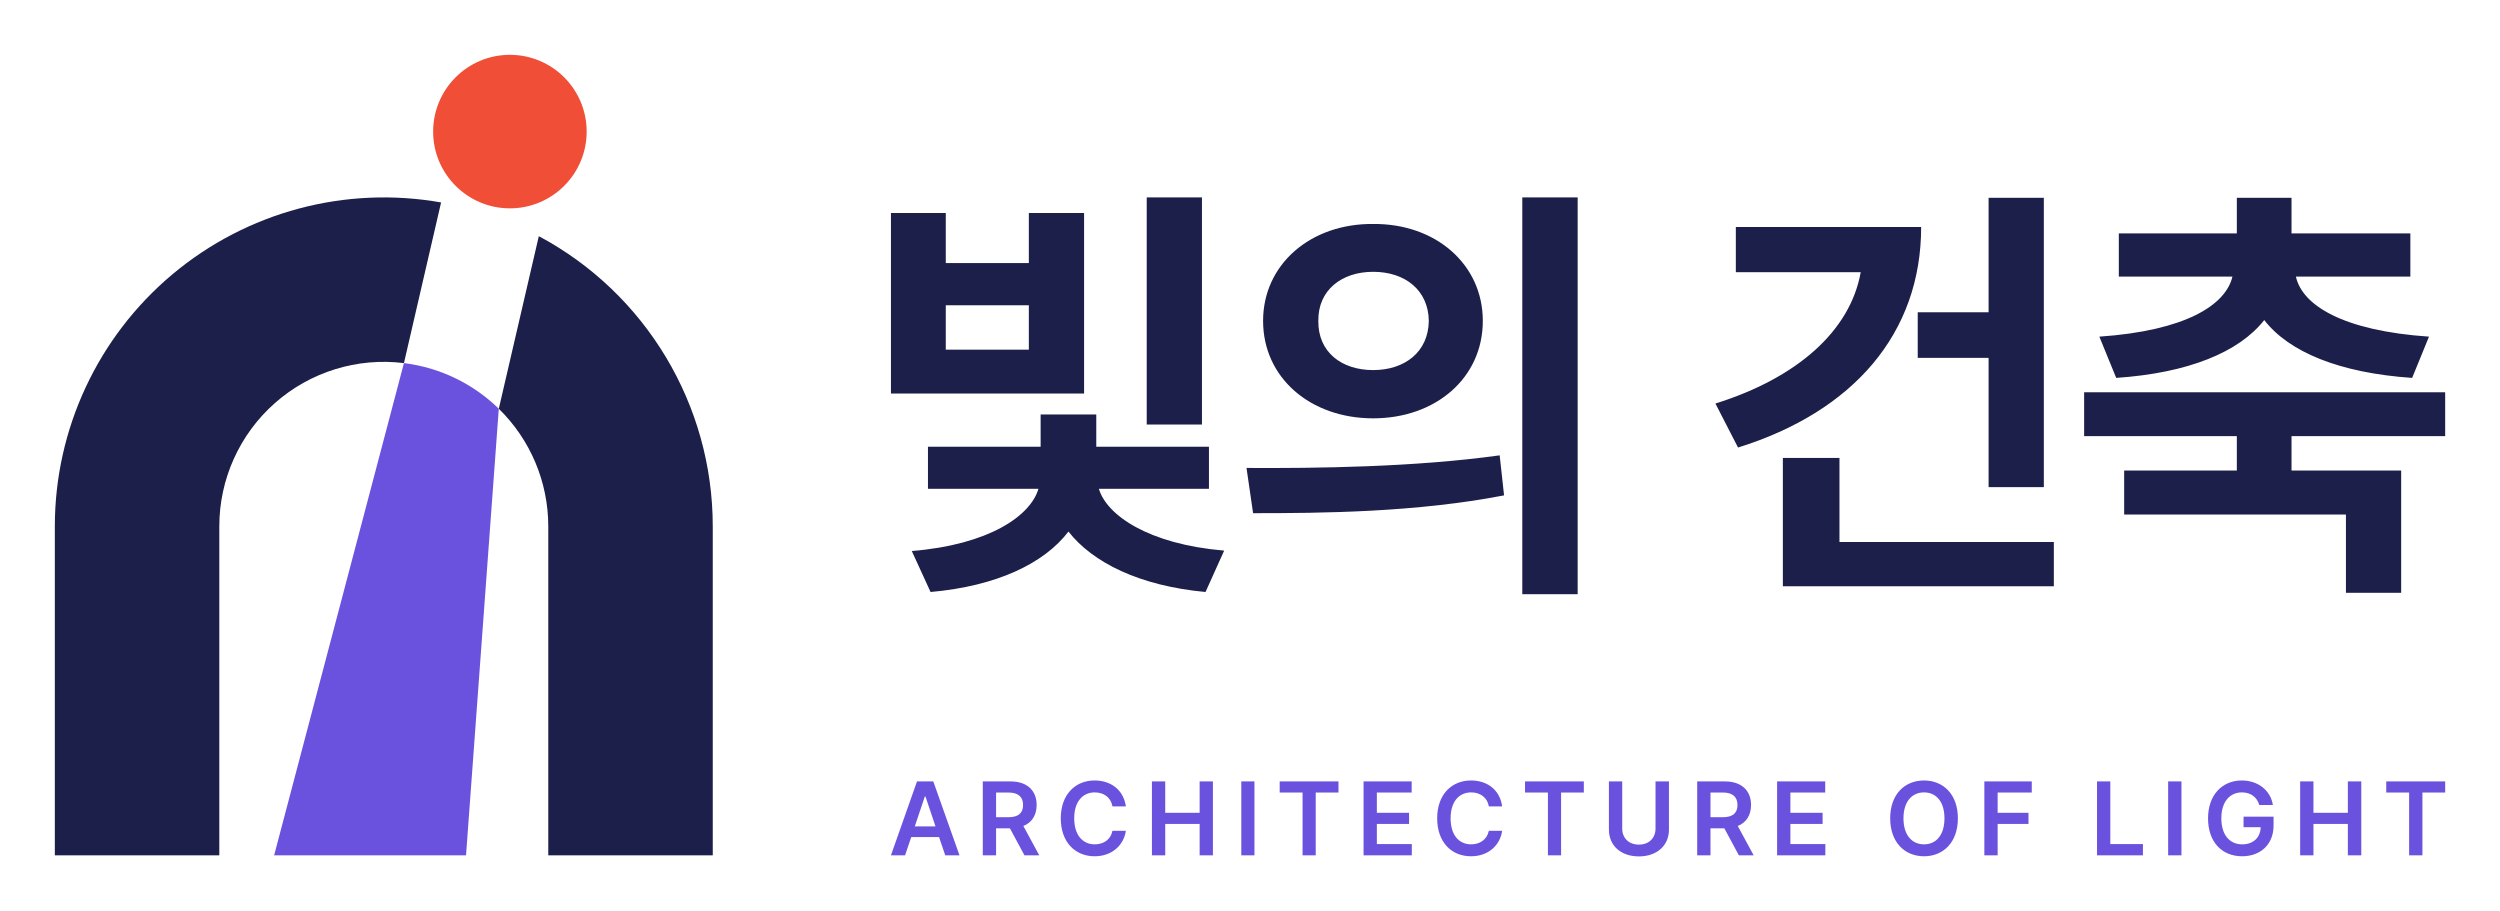
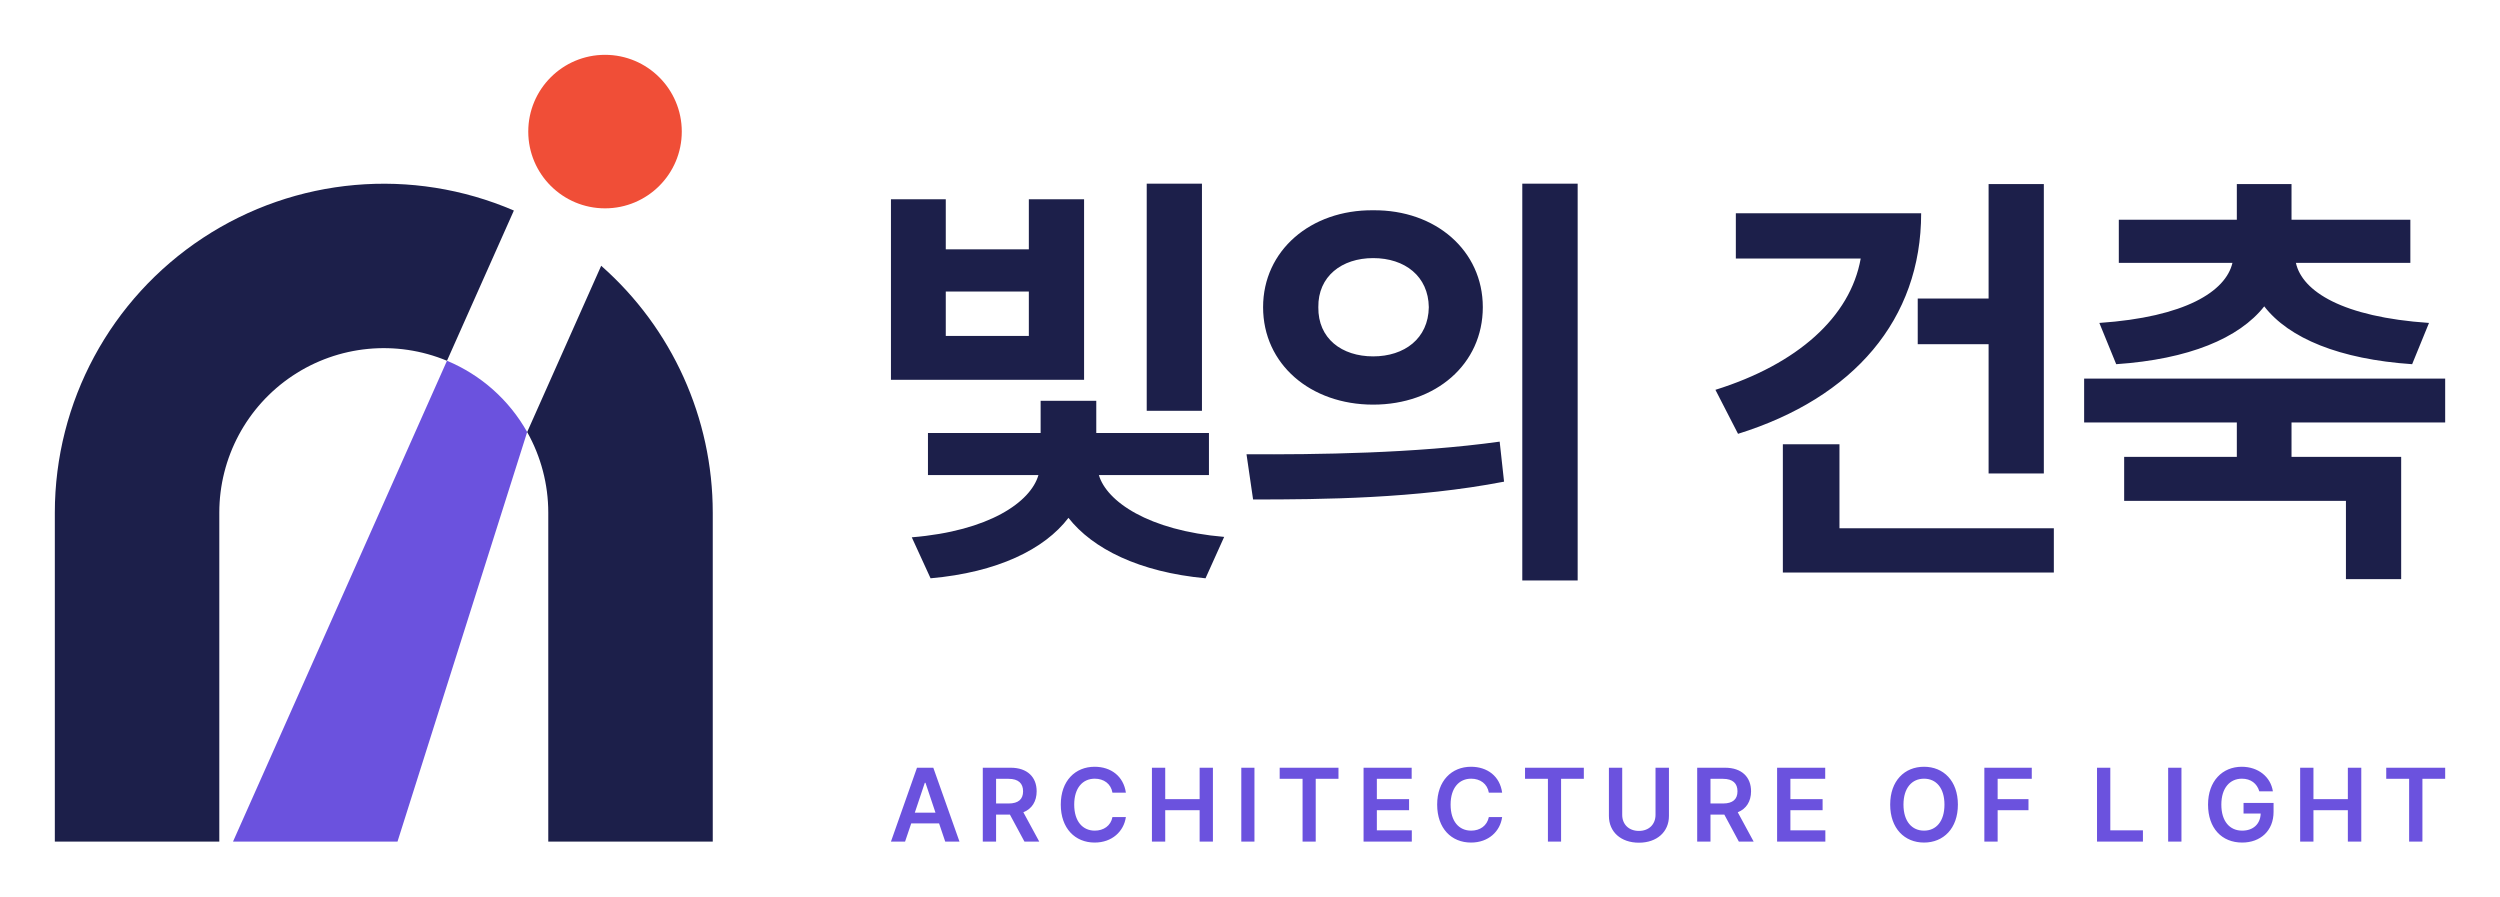
- <svg xmlns="http://www.w3.org/2000/svg" viewBox="4 -2.4 182.39 66.4" role="img" aria-label="빛의 건축 Architecture of Light">
-   <path fill="#6B52DE" d="M33.47 24.09A12 12 0 0 1 40.39 27.42L38 60H24Z" />
-   <path fill="#1C1F4A" d="M8 60V36A24 24 0 0 1 36.18 12.37L33.47 24.09A12 12 0 0 0 20 36V60ZM43.31 14.83A24 24 0 0 1 56 36V60H44V36A12 12 0 0 0 40.39 27.42Z" />
-   <circle fill="#F04E37" cx="41.2" cy="7.2" r="5.6" />
+ <svg xmlns="http://www.w3.org/2000/svg" viewBox="4 -1.4 182.39 65.4" role="img" aria-label="빛의 건축 Architecture of Light">
+   <path fill="#6B52DE" d="M36.61 24.92A12 12 0 0 1 42.46 30.12L33 60H21Z" />
+   <path fill="#1C1F4A" d="M8 60V36A24 24 0 0 1 41.49 13.96L36.61 24.92A12 12 0 0 0 20 36V60ZM47.86 17.99A24 24 0 0 1 56 36V60H44V36A12 12 0 0 0 42.46 30.12Z" />
+   <circle fill="#F04E37" cx="48.14" cy="8.2" r="5.6" />
  <path fill="#1C1F4A" d="M91.69 12L87.66 12L87.66 28.57L91.69 28.57ZM92.2 30.19L83.98 30.19L83.98 27.84L79.92 27.84L79.92 30.19L71.7 30.19L71.7 33.26L79.76 33.26C79.19 35.23 76.16 37.34 70.52 37.8L71.89 40.79C76.76 40.36 80.2 38.68 81.95 36.38C83.71 38.63 87.11 40.34 91.95 40.79L93.31 37.77C87.76 37.3 84.73 35.17 84.17 33.26L92.2 33.26ZM73 13.14L69 13.14L69 26.31L83.09 26.31L83.09 13.14L79.06 13.14L79.06 16.79L73 16.79ZM73 23.11L73 19.87L79.06 19.87L79.06 23.11ZM104.18 13.94C99.61 13.9 96.15 16.89 96.15 21.01C96.15 25.17 99.61 28.12 104.18 28.12C108.75 28.12 112.18 25.17 112.18 21.01C112.18 16.89 108.75 13.9 104.18 13.94ZM104.18 17.43C106.5 17.43 108.21 18.76 108.24 21.01C108.21 23.3 106.46 24.6 104.18 24.6C101.89 24.6 100.15 23.3 100.18 21.01C100.15 18.76 101.89 17.43 104.18 17.43ZM119.1 12L115.06 12L115.06 40.95L119.1 40.95ZM94.94 31.74L95.42 35.04C100.47 35.04 107.32 34.98 113.73 33.74L113.41 30.82C107.23 31.68 100.08 31.77 94.94 31.74ZM153.11 12.03L149.08 12.03L149.08 20.38L143.91 20.38L143.91 23.71L149.08 23.71L149.08 33.14L153.11 33.14ZM144.16 14.16L130.64 14.16L130.64 17.46L139.75 17.46C138.99 21.73 135.13 25.17 129.15 27.04L130.8 30.25C139.24 27.62 144.16 21.9 144.16 14.16ZM153.84 37.14L138.2 37.14L138.2 31.01L134.07 31.01L134.07 40.37L153.84 40.37ZM182.39 26.22L156.05 26.22L156.05 29.42L167.19 29.42L167.19 31.93L158.97 31.93L158.97 35.14L175.15 35.14L175.15 40.85L179.18 40.85L179.18 31.93L171.18 31.93L171.18 29.42L182.39 29.42ZM171.18 12.03L167.19 12.03L167.19 14.63L158.58 14.63L158.58 17.78L166.87 17.78C166.38 19.86 163.44 21.73 157.16 22.16L158.39 25.17C163.68 24.81 167.36 23.28 169.19 20.95C170.99 23.28 174.68 24.81 179.98 25.17L181.21 22.16C174.9 21.73 171.96 19.86 171.5 17.78L179.85 17.78L179.85 14.63L171.18 14.63Z" />
  <path fill="#6B52DE" d="M70.03 60L70.48 58.67L72.51 58.67L72.96 60L74 60L72.09 54.61L70.9 54.61L69 60ZM70.74 57.89L71.47 55.71L71.52 55.71L72.25 57.89ZM75.7 60L76.67 60L76.67 58.03L77.68 58.03L78.74 60L79.82 60L78.66 57.86C79.29 57.61 79.63 57.06 79.63 56.33C79.63 55.3 78.96 54.61 77.73 54.61L75.7 54.61ZM76.67 57.22L76.67 55.42L77.58 55.42C78.31 55.42 78.64 55.76 78.64 56.33C78.64 56.9 78.31 57.22 77.58 57.22ZM85.16 56.43L86.14 56.43C85.97 55.23 85.05 54.54 83.86 54.54C82.45 54.54 81.39 55.56 81.39 57.3C81.39 59.04 82.44 60.07 83.86 60.07C85.14 60.07 85.99 59.25 86.14 58.21L85.16 58.21C85.04 58.85 84.51 59.2 83.87 59.2C83 59.2 82.37 58.54 82.37 57.3C82.37 56.08 82.99 55.41 83.87 55.41C84.53 55.41 85.05 55.78 85.16 56.43ZM88.04 60L89.01 60L89.01 57.71L91.52 57.71L91.52 60L92.49 60L92.49 54.61L91.52 54.61L91.52 56.9L89.01 56.9L89.01 54.61L88.04 54.61ZM95.52 54.61L94.56 54.61L94.56 60L95.52 60ZM97.36 55.42L99.03 55.42L99.03 60L99.99 60L99.99 55.42L101.65 55.42L101.65 54.61L97.36 54.61ZM103.48 60L107 60L107 59.18L104.45 59.18L104.45 57.71L106.8 57.71L106.8 56.9L104.45 56.9L104.45 55.42L106.99 55.42L106.99 54.61L103.48 54.61ZM112.62 56.43L113.59 56.43C113.43 55.23 112.51 54.54 111.32 54.54C109.91 54.54 108.85 55.56 108.85 57.3C108.85 59.04 109.89 60.07 111.32 60.07C112.6 60.07 113.45 59.25 113.59 58.21L112.62 58.21C112.49 58.85 111.97 59.2 111.33 59.2C110.45 59.2 109.83 58.54 109.83 57.3C109.83 56.08 110.45 55.41 111.33 55.41C111.99 55.41 112.51 55.78 112.62 56.43ZM115.26 55.42L116.93 55.42L116.93 60L117.89 60L117.89 55.42L119.55 55.42L119.55 54.61L115.26 54.61ZM124.78 54.61L124.78 58.05C124.78 58.73 124.31 59.22 123.57 59.22C122.82 59.22 122.35 58.73 122.35 58.05L122.35 54.61L121.38 54.61L121.38 58.13C121.38 59.29 122.25 60.08 123.57 60.08C124.88 60.08 125.76 59.29 125.76 58.13L125.76 54.61ZM127.82 60L128.79 60L128.79 58.03L129.8 58.03L130.86 60L131.94 60L130.78 57.86C131.41 57.61 131.75 57.06 131.75 56.33C131.75 55.3 131.08 54.61 129.85 54.61L127.82 54.61ZM128.79 57.22L128.79 55.42L129.7 55.42C130.43 55.42 130.76 55.76 130.76 56.33C130.76 56.9 130.43 57.22 129.7 57.22ZM133.65 60L137.17 60L137.17 59.18L134.62 59.18L134.62 57.71L136.97 57.71L136.97 56.9L134.62 56.9L134.62 55.42L137.16 55.42L137.16 54.61L133.65 54.61ZM146.84 57.3C146.84 55.56 145.78 54.54 144.37 54.54C142.95 54.54 141.9 55.56 141.9 57.3C141.9 59.04 142.95 60.07 144.37 60.07C145.78 60.07 146.84 59.05 146.84 57.3ZM145.86 57.3C145.86 58.53 145.25 59.2 144.37 59.2C143.49 59.2 142.87 58.53 142.87 57.3C142.87 56.08 143.49 55.41 144.37 55.41C145.25 55.41 145.86 56.08 145.86 57.3ZM148.77 60L149.74 60L149.74 57.71L151.99 57.71L151.99 56.9L149.74 56.9L149.74 55.42L152.23 55.42L152.23 54.61L148.77 54.61ZM156.99 60L160.34 60L160.34 59.18L157.96 59.18L157.96 54.61L156.99 54.61ZM163.15 54.61L162.18 54.61L162.18 60L163.15 60ZM168.83 56.33L169.82 56.33C169.66 55.27 168.74 54.54 167.55 54.54C166.14 54.54 165.09 55.58 165.09 57.3C165.09 59.02 166.09 60.07 167.58 60.07C168.91 60.07 169.87 59.21 169.87 57.83L169.87 57.18L167.68 57.18L167.68 57.95L168.93 57.95C168.91 58.71 168.39 59.2 167.58 59.2C166.68 59.2 166.06 58.53 166.06 57.3C166.06 56.08 166.69 55.41 167.56 55.41C168.21 55.41 168.66 55.76 168.83 56.33ZM171.81 60L172.78 60L172.78 57.71L175.29 57.71L175.29 60L176.27 60L176.27 54.61L175.29 54.61L175.29 56.9L172.78 56.9L172.78 54.61L171.81 54.61ZM178.09 55.42L179.76 55.42L179.76 60L180.73 60L180.73 55.42L182.39 55.42L182.39 54.61L178.09 54.61Z" />
</svg>
